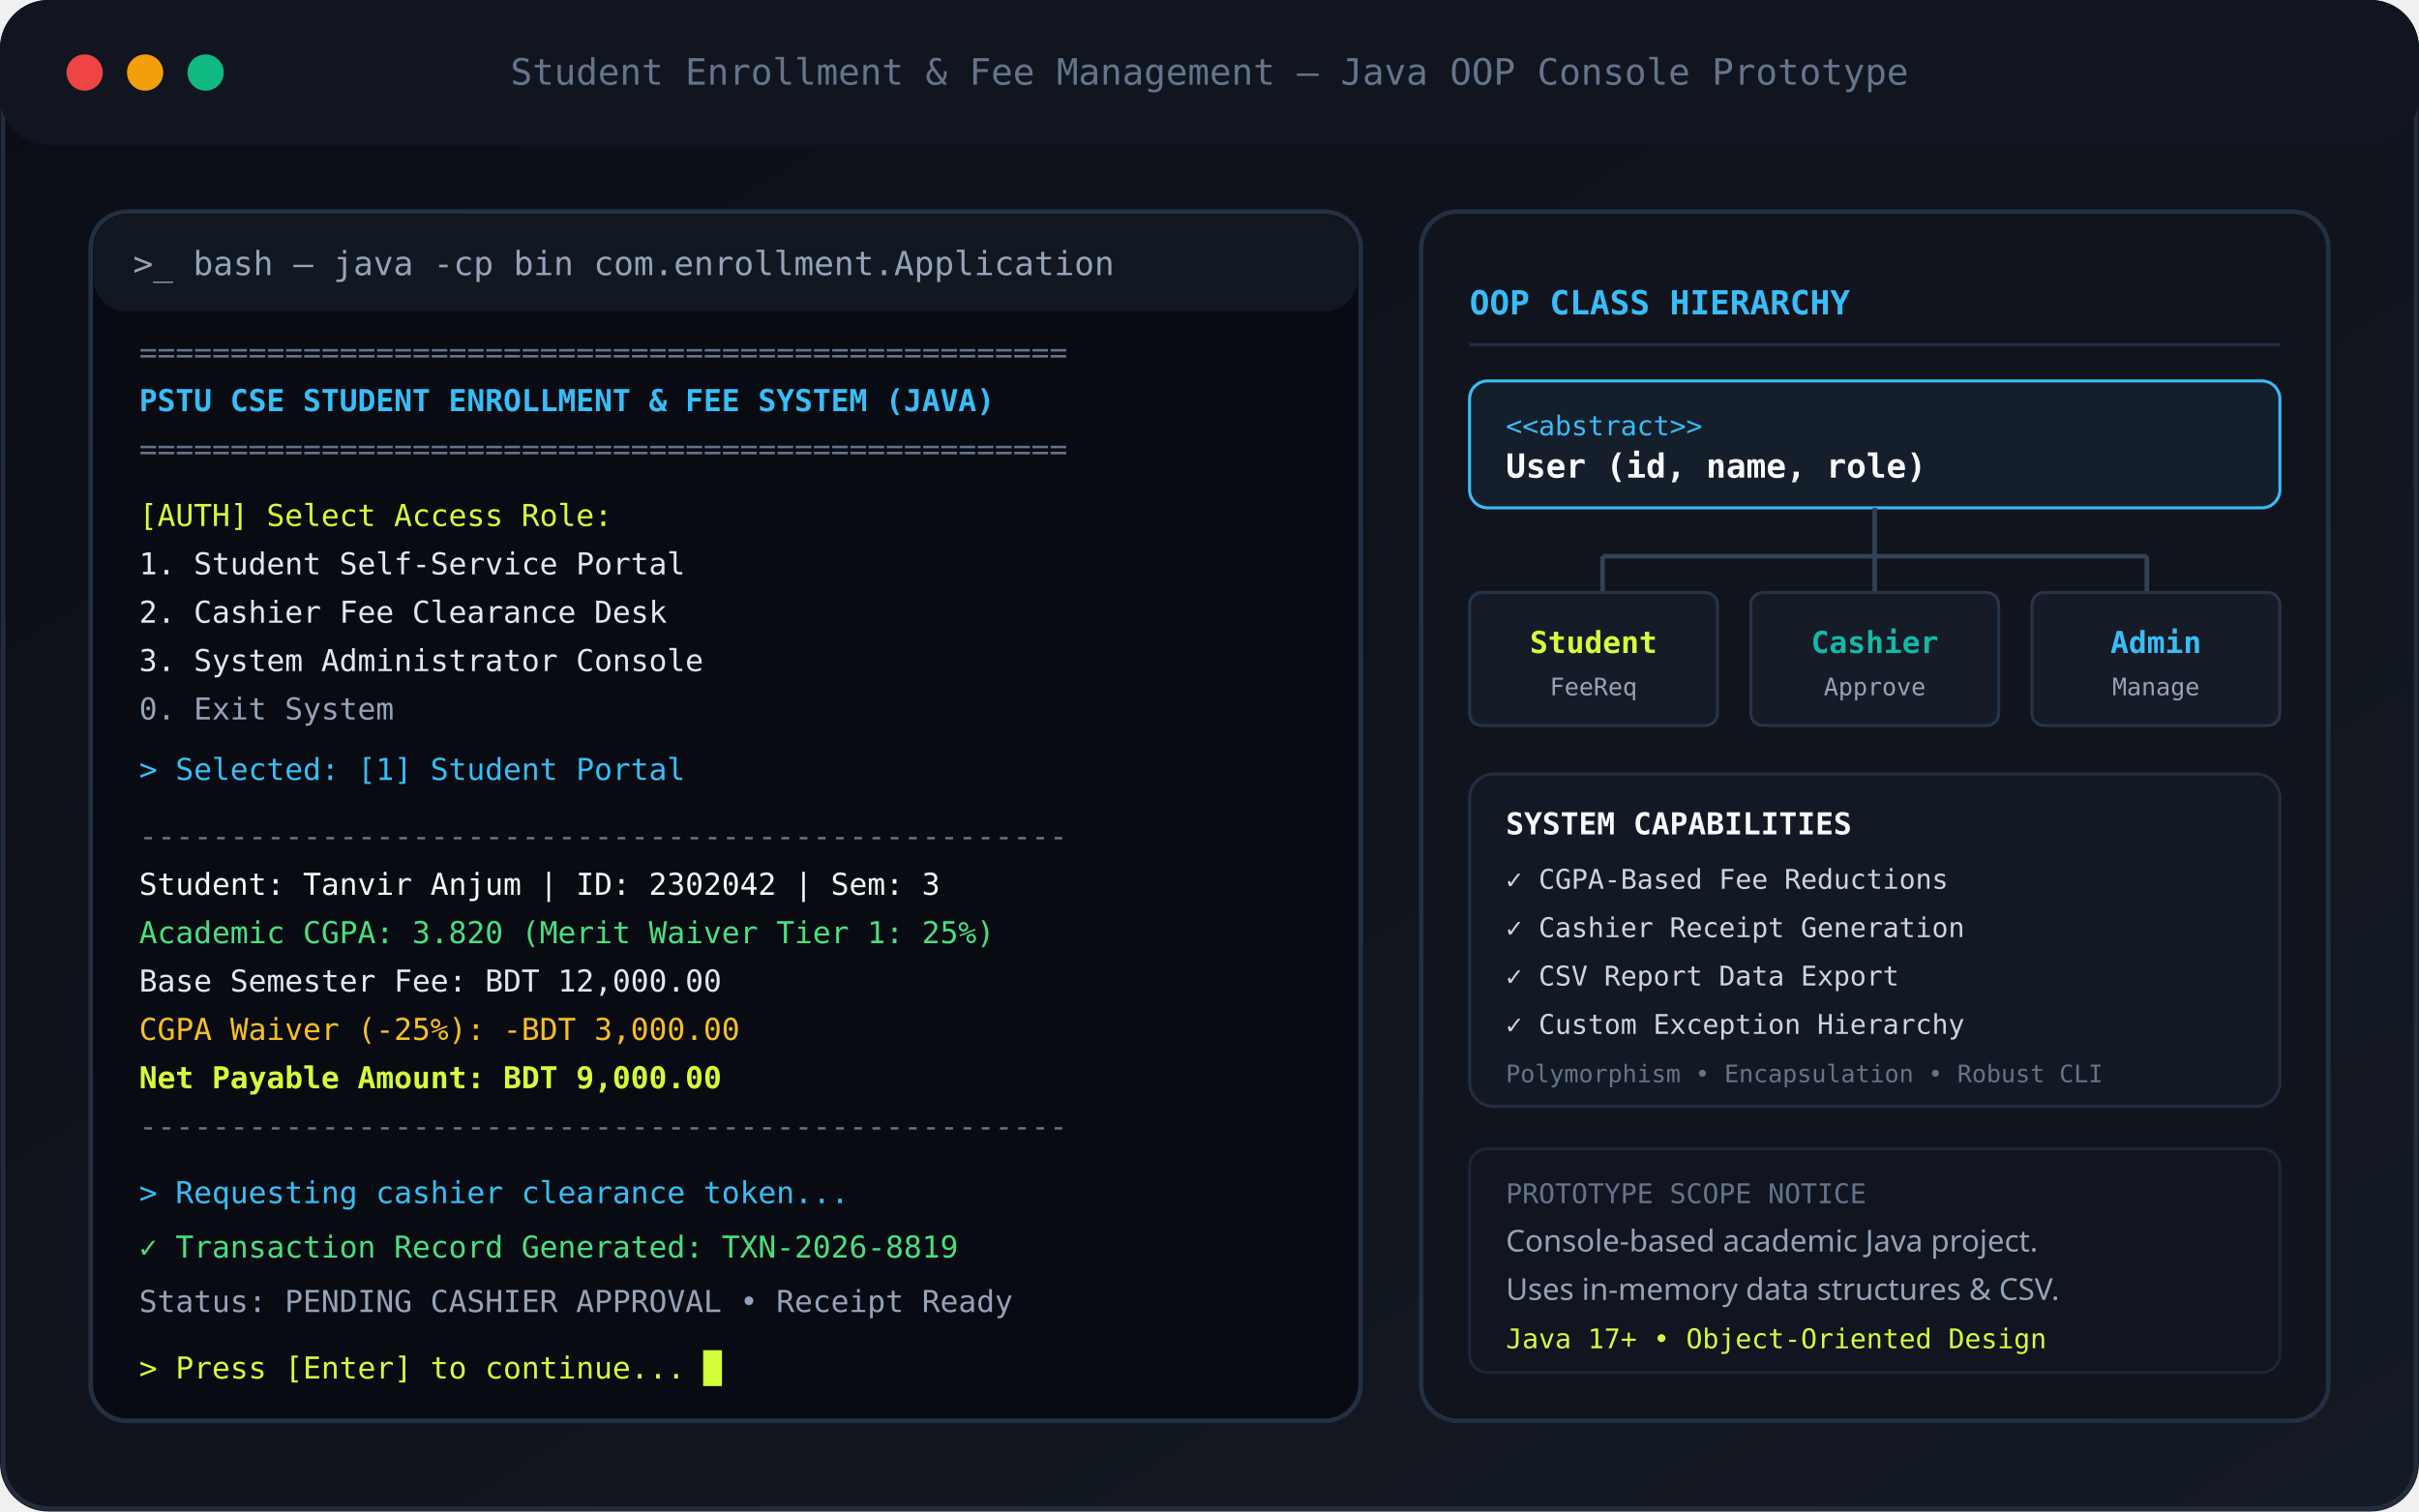
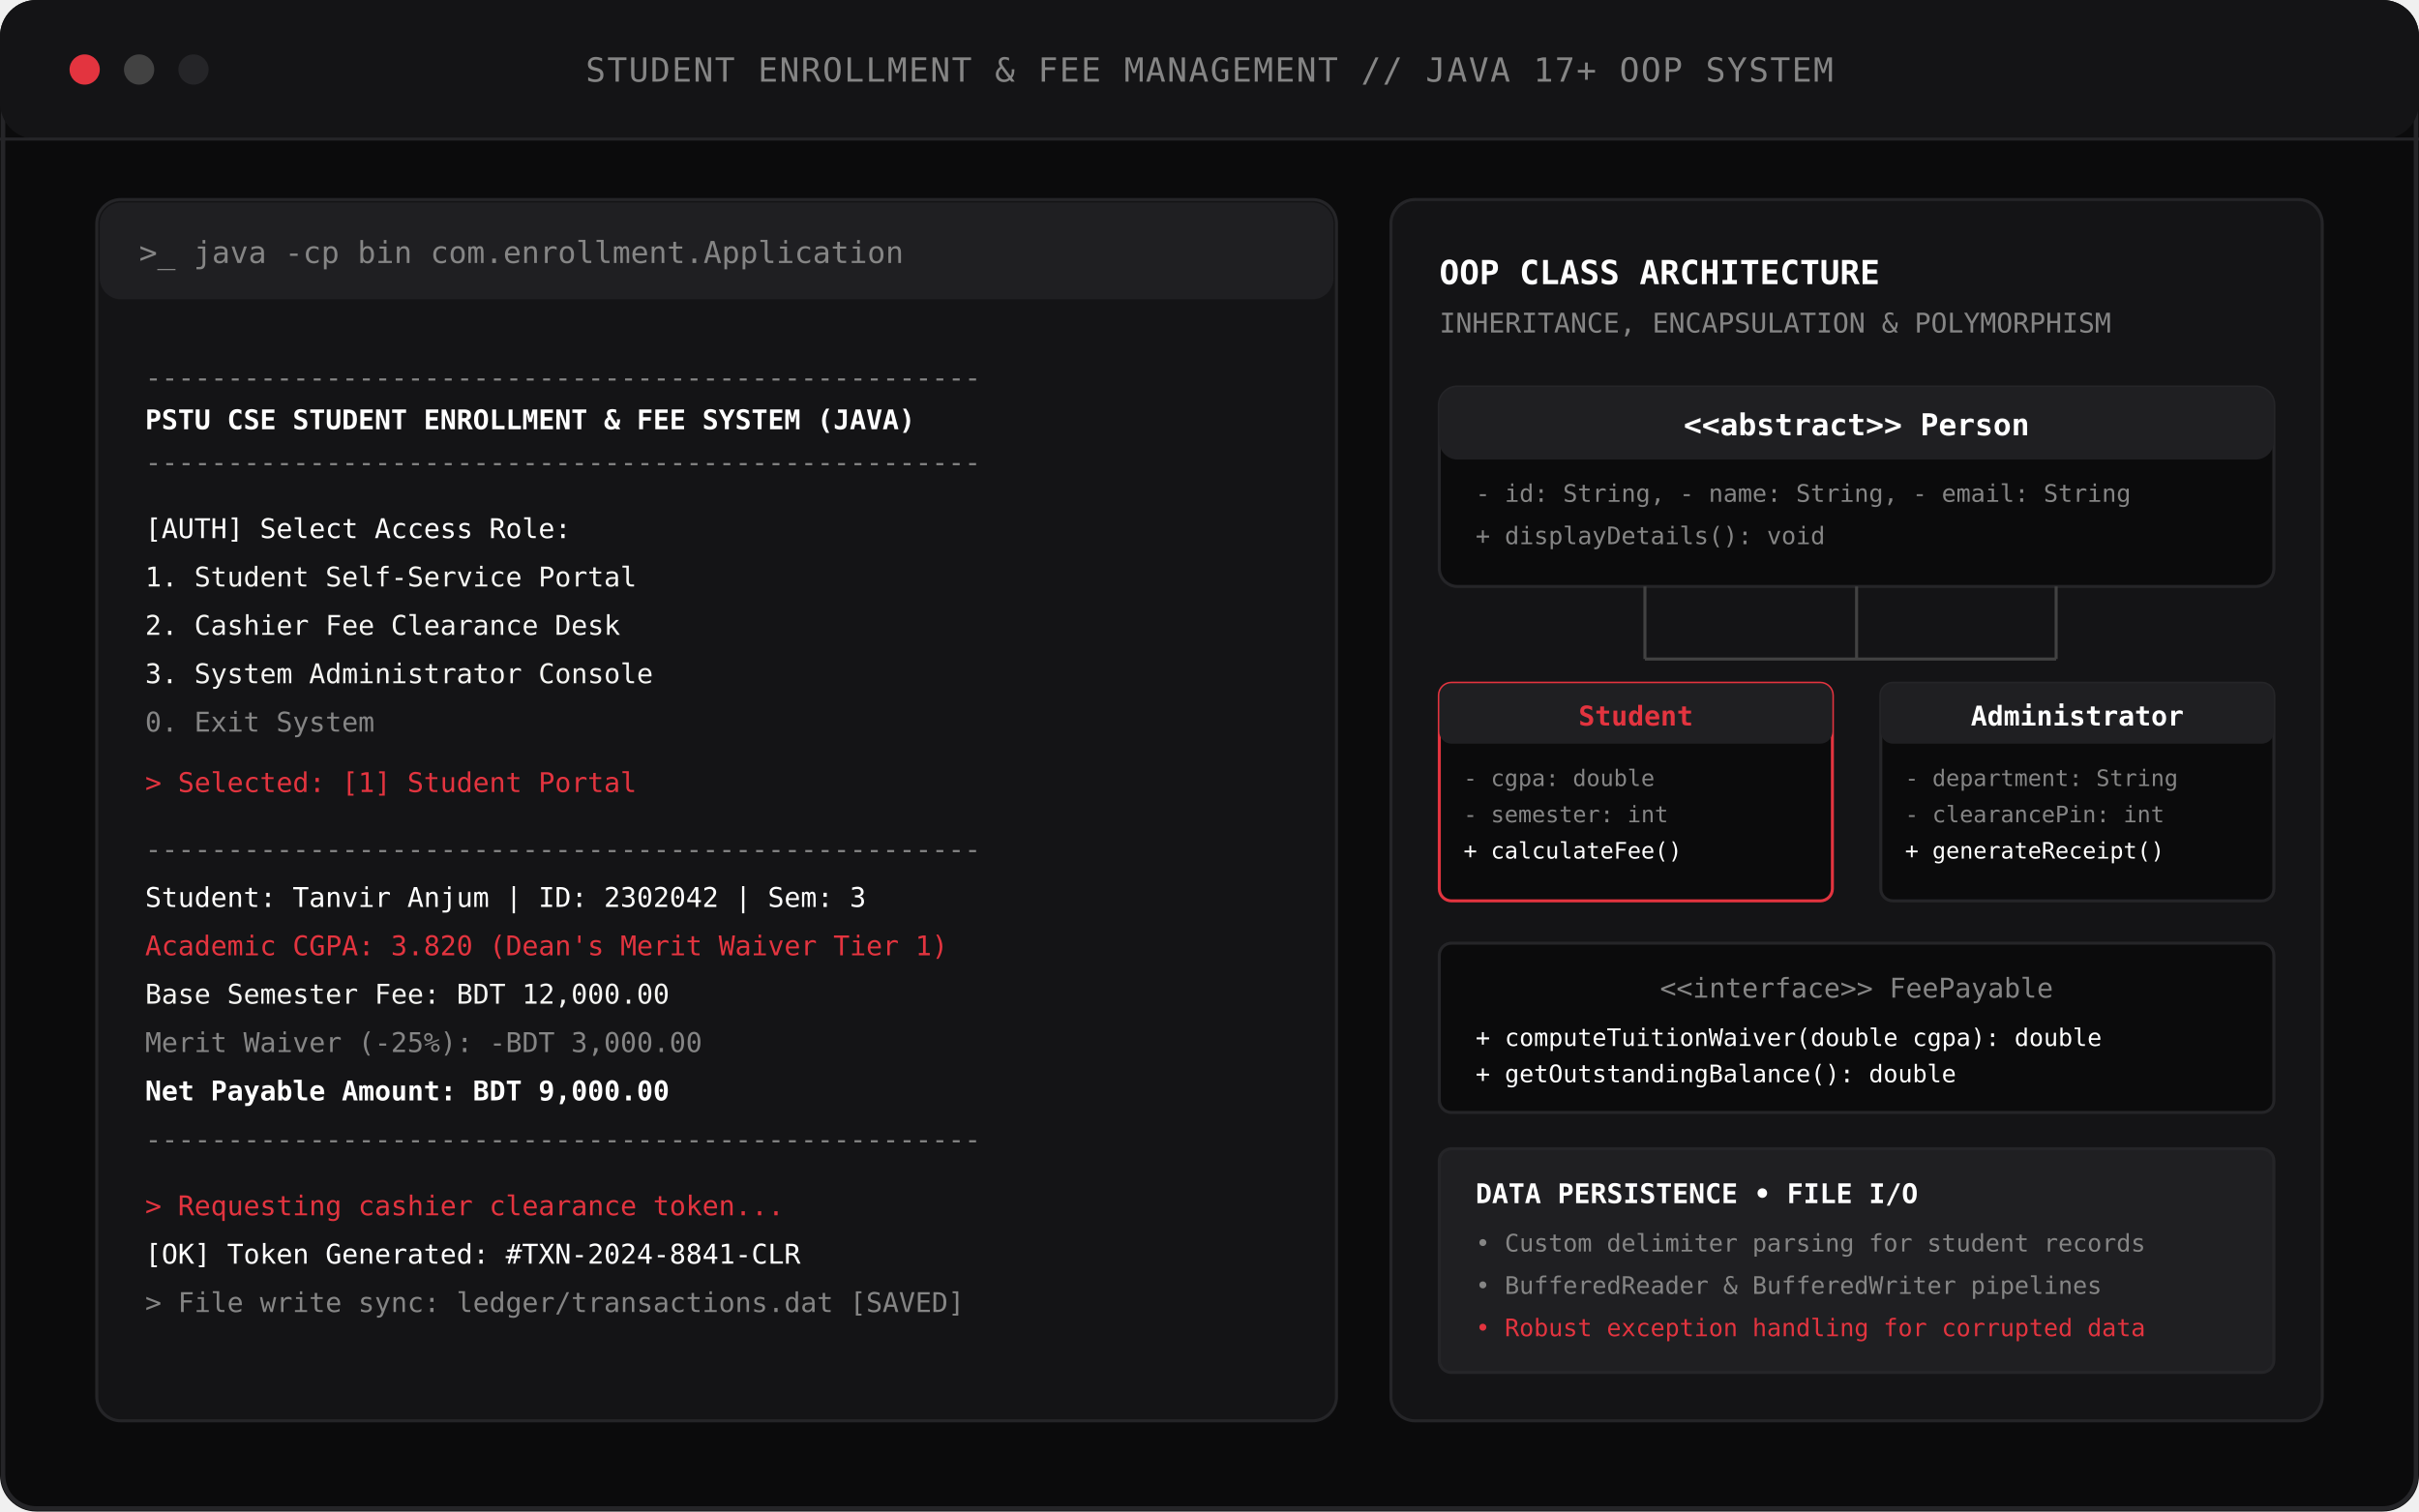
<svg xmlns="http://www.w3.org/2000/svg" viewBox="0 0 800 500" width="100%" height="100%">
-   <defs>
-     <linearGradient id="javaBg" x1="0%" y1="0%" x2="100%" y2="100%">
-       <stop offset="0%" stop-color="#0b0e14" />
-       <stop offset="100%" stop-color="#141a24" />
-     </linearGradient>
-   </defs>
-   <rect width="800" height="500" rx="16" fill="url(#javaBg)" />
-   <rect x="1" y="1" width="798" height="498" rx="15" fill="none" stroke="#222c3d" stroke-width="1.5" />
-   <rect x="0" y="0" width="800" height="48" rx="16" fill="#10151f" />
-   <circle cx="28" cy="24" r="6" fill="#ef4444" />
-   <circle cx="48" cy="24" r="6" fill="#f59e0b" />
-   <circle cx="68" cy="24" r="6" fill="#10b981" />
-   <text x="400" y="28" font-family="'JetBrains Mono', monospace" font-size="12" fill="#64748b" text-anchor="middle">Student Enrollment &amp; Fee Management — Java OOP Console Prototype</text>
-   <g transform="translate(30, 70)">
-     <rect width="420" height="400" rx="12" fill="#080c12" stroke="#223044" stroke-width="1.5" />
-     <rect x="1" y="1" width="418" height="32" rx="11" fill="#121822" />
-     <text x="14" y="21" font-family="'JetBrains Mono', monospace" font-size="11" fill="#94a3b8">&gt;_ bash — java -cp bin com.enrollment.Application</text>
-     <g transform="translate(16, 50)" font-family="'JetBrains Mono', monospace" font-size="10" fill="#cbd5e1">
-       <text y="0" fill="#64748b">===================================================</text>
-       <text y="16" font-weight="bold" fill="#38bdf8">  PSTU CSE STUDENT ENROLLMENT &amp; FEE SYSTEM (JAVA)  </text>
-       <text y="32" fill="#64748b">===================================================</text>
-       <text y="54" fill="#d4ff3a">[AUTH] Select Access Role:</text>
-       <text y="70" fill="#e2e8f0">  1. Student Self-Service Portal</text>
-       <text y="86" fill="#e2e8f0">  2. Cashier Fee Clearance Desk</text>
-       <text y="102" fill="#e2e8f0">  3. System Administrator Console</text>
-       <text y="118" fill="#94a3b8">  0. Exit System</text>
-       <text y="138" fill="#38bdf8">&gt; Selected: [1] Student Portal</text>
-       <text y="160" fill="#64748b">---------------------------------------------------</text>
-       <text y="176" fill="#f8fafc">Student: Tanvir Anjum | ID: 2302042 | Sem: 3</text>
-       <text y="192" fill="#4ade80">Academic CGPA: 3.820 (Merit Waiver Tier 1: 25%)</text>
-       <text y="208" fill="#e2e8f0">Base Semester Fee:   BDT 12,000.00</text>
-       <text y="224" fill="#fbbf24">CGPA Waiver (-25%): -BDT  3,000.00</text>
-       <text y="240" font-weight="bold" fill="#d4ff3a">Net Payable Amount:  BDT  9,000.00</text>
-       <text y="256" fill="#64748b">---------------------------------------------------</text>
-       <text y="278" fill="#38bdf8">&gt; Requesting cashier clearance token...</text>
-       <text y="296" fill="#4ade80">✓ Transaction Record Generated: TXN-2026-8819</text>
-       <text y="314" fill="#94a3b8">Status: PENDING CASHIER APPROVAL • Receipt Ready</text>
-       <text y="336" fill="#d4ff3a">&gt; Press [Enter] to continue... █</text>
+   <rect width="800" height="500" rx="12" fill="#0B0B0C" />
+   <rect x="1" y="1" width="798" height="498" rx="11" fill="none" stroke="#252528" stroke-width="1.5" />
+   <rect x="0" y="0" width="800" height="46" rx="12" fill="#141416" />
+   <line x1="0" y1="46" x2="800" y2="46" stroke="#252528" stroke-width="1" />
+   <circle cx="28" cy="23" r="5" fill="#E3343F" />
+   <circle cx="46" cy="23" r="5" fill="#424242" />
+   <circle cx="64" cy="23" r="5" fill="#252528" />
+   <text x="400" y="27" font-family="'JetBrains Mono', monospace" font-size="11" fill="#858585" text-anchor="middle" letter-spacing="0.5">STUDENT ENROLLMENT &amp; FEE MANAGEMENT // JAVA 17+ OOP SYSTEM</text>
+   <g transform="translate(32, 66)">
+     <rect width="410" height="404" rx="8" fill="#141416" stroke="#252528" stroke-width="1" />
+     <rect x="1" y="1" width="408" height="32" rx="7" fill="#1F1F22" />
+     <text x="14" y="21" font-family="'JetBrains Mono', monospace" font-size="10" fill="#858585">&gt;_ java -cp bin com.enrollment.Application</text>
+     <g transform="translate(16, 48)" font-family="'JetBrains Mono', monospace" font-size="9" fill="#858585">
+       <text y="14" fill="#858585">---------------------------------------------------</text>
+       <text y="28" font-weight="bold" fill="#FFFFFF">  PSTU CSE STUDENT ENROLLMENT &amp; FEE SYSTEM (JAVA)  </text>
+       <text y="42" fill="#858585">---------------------------------------------------</text>
+       <text y="64" fill="#FFFFFF">[AUTH] Select Access Role:</text>
+       <text y="80" fill="#F5F5F2">  1. Student Self-Service Portal</text>
+       <text y="96" fill="#F5F5F2">  2. Cashier Fee Clearance Desk</text>
+       <text y="112" fill="#F5F5F2">  3. System Administrator Console</text>
+       <text y="128" fill="#858585">  0. Exit System</text>
+       <text y="148" fill="#E3343F">&gt; Selected: [1] Student Portal</text>
+       <text y="170" fill="#858585">---------------------------------------------------</text>
+       <text y="186" fill="#FFFFFF">Student: Tanvir Anjum | ID: 2302042 | Sem: 3</text>
+       <text y="202" fill="#E3343F">Academic CGPA: 3.820 (Dean's Merit Waiver Tier 1)</text>
+       <text y="218" fill="#F5F5F2">Base Semester Fee:   BDT 12,000.00</text>
+       <text y="234" fill="#858585">Merit Waiver (-25%): -BDT  3,000.00</text>
+       <text y="250" font-weight="bold" fill="#FFFFFF">Net Payable Amount:  BDT  9,000.00</text>
+       <text y="266" fill="#858585">---------------------------------------------------</text>
+       <text y="288" fill="#E3343F">&gt; Requesting cashier clearance token...</text>
+       <text y="304" fill="#FFFFFF">[OK] Token Generated: #TXN-2024-8841-CLR</text>
+       <text y="320" fill="#858585">&gt; File write sync: ledger/transactions.dat [SAVED]</text>
    </g>
  </g>
-   <g transform="translate(470, 70)">
-     <rect width="300" height="400" rx="12" fill="#0f141d" stroke="#223044" stroke-width="1.5" />
-     <g transform="translate(16, 18)">
-       <text x="0" y="16" font-family="'JetBrains Mono', monospace" font-size="11" font-weight="bold" fill="#38bdf8">OOP CLASS HIERARCHY</text>
-       <line x1="0" y1="26" x2="268" y2="26" stroke="#223044" stroke-width="1" />
+   <g transform="translate(460, 66)">
+     <rect width="308" height="404" rx="8" fill="#141416" stroke="#252528" stroke-width="1" />
+     <text x="16" y="28" font-family="'JetBrains Mono', monospace" font-size="11" font-weight="bold" fill="#FFFFFF">OOP CLASS ARCHITECTURE</text>
+     <text x="16" y="44" font-family="'JetBrains Mono', monospace" font-size="9" fill="#858585">INHERITANCE, ENCAPSULATION &amp; POLYMORPHISM</text>
+     <g transform="translate(16, 62)">
+       <rect width="276" height="66" rx="6" fill="#0B0B0C" stroke="#252528" stroke-width="1" />
+       <rect width="276" height="24" rx="6" fill="#1F1F22" />
+       <text x="138" y="16" font-family="'JetBrains Mono', monospace" font-size="10" font-weight="bold" fill="#FFFFFF" text-anchor="middle">&lt;&lt;abstract&gt;&gt; Person</text>
+       <text x="12" y="38" font-family="'JetBrains Mono', monospace" font-size="8" fill="#858585">- id: String, - name: String, - email: String</text>
+       <text x="12" y="52" font-family="'JetBrains Mono', monospace" font-size="8" fill="#858585">+ displayDetails(): void</text>
    </g>
-     <g transform="translate(16, 56)">
-       <rect width="268" height="42" rx="6" fill="#151e2b" stroke="#38bdf8" stroke-width="1" />
-       <text x="12" y="18" font-family="'JetBrains Mono', monospace" font-size="9" fill="#38bdf8">&lt;&lt;abstract&gt;&gt;</text>
-       <text x="12" y="32" font-family="'JetBrains Mono', monospace" font-size="11" font-weight="bold" fill="#f8fafc">User (id, name, role)</text>
+     <line x1="84" y1="128" x2="84" y2="152" stroke="#424242" stroke-width="1" />
+     <line x1="220" y1="128" x2="220" y2="152" stroke="#424242" stroke-width="1" />
+     <line x1="84" y1="152" x2="220" y2="152" stroke="#424242" stroke-width="1" />
+     <line x1="154" y1="128" x2="154" y2="152" stroke="#424242" stroke-width="1" />
+     <g transform="translate(16, 160)">
+       <rect width="130" height="72" rx="4" fill="#0B0B0C" stroke="#E3343F" stroke-width="1" />
+       <rect width="130" height="20" rx="4" fill="#1F1F22" />
+       <text x="65" y="14" font-family="'JetBrains Mono', monospace" font-size="9" font-weight="bold" fill="#E3343F" text-anchor="middle">Student</text>
+       <text x="8" y="34" font-family="'JetBrains Mono', monospace" font-size="7.5" fill="#858585">- cgpa: double</text>
+       <text x="8" y="46" font-family="'JetBrains Mono', monospace" font-size="7.5" fill="#858585">- semester: int</text>
+       <text x="8" y="58" font-family="'JetBrains Mono', monospace" font-size="7.5" fill="#FFFFFF">+ calculateFee()</text>
    </g>
-     <path d="M 150 98 L 150 114 M 60 114 L 240 114 M 60 114 L 60 126 M 150 114 L 150 126 M 240 114 L 240 126" fill="none" stroke="#334155" stroke-width="1.5" />
-     <g transform="translate(16, 126)">
-       <rect x="0" y="0" width="82" height="44" rx="4" fill="#161c27" stroke="#25354a" stroke-width="1" />
-       <text x="41" y="20" font-family="'JetBrains Mono', monospace" font-size="10" font-weight="bold" fill="#d4ff3a" text-anchor="middle">Student</text>
-       <text x="41" y="34" font-family="'JetBrains Mono', monospace" font-size="8" fill="#94a3b8" text-anchor="middle">FeeReq</text>
-       <rect x="93" y="0" width="82" height="44" rx="4" fill="#161c27" stroke="#25354a" stroke-width="1" />
-       <text x="134" y="20" font-family="'JetBrains Mono', monospace" font-size="10" font-weight="bold" fill="#14b8a6" text-anchor="middle">Cashier</text>
-       <text x="134" y="34" font-family="'JetBrains Mono', monospace" font-size="8" fill="#94a3b8" text-anchor="middle">Approve</text>
-       <rect x="186" y="0" width="82" height="44" rx="4" fill="#161c27" stroke="#25354a" stroke-width="1" />
-       <text x="227" y="20" font-family="'JetBrains Mono', monospace" font-size="10" font-weight="bold" fill="#38bdf8" text-anchor="middle">Admin</text>
-       <text x="227" y="34" font-family="'JetBrains Mono', monospace" font-size="8" fill="#94a3b8" text-anchor="middle">Manage</text>
+     <g transform="translate(162, 160)">
+       <rect width="130" height="72" rx="4" fill="#0B0B0C" stroke="#252528" stroke-width="1" />
+       <rect width="130" height="20" rx="4" fill="#1F1F22" />
+       <text x="65" y="14" font-family="'JetBrains Mono', monospace" font-size="9" font-weight="bold" fill="#FFFFFF" text-anchor="middle">Administrator</text>
+       <text x="8" y="34" font-family="'JetBrains Mono', monospace" font-size="7.5" fill="#858585">- department: String</text>
+       <text x="8" y="46" font-family="'JetBrains Mono', monospace" font-size="7.5" fill="#858585">- clearancePin: int</text>
+       <text x="8" y="58" font-family="'JetBrains Mono', monospace" font-size="7.5" fill="#FFFFFF">+ generateReceipt()</text>
    </g>
-     <g transform="translate(16, 186)">
-       <rect width="268" height="110" rx="8" fill="#131924" stroke="#222e40" stroke-width="1" />
-       <text x="12" y="20" font-family="'JetBrains Mono', monospace" font-size="10" font-weight="bold" fill="#f8fafc">SYSTEM CAPABILITIES</text>
-       <text x="12" y="38" font-family="'JetBrains Mono', monospace" font-size="9" fill="#cbd5e1">✓ CGPA-Based Fee Reductions</text>
-       <text x="12" y="54" font-family="'JetBrains Mono', monospace" font-size="9" fill="#cbd5e1">✓ Cashier Receipt Generation</text>
-       <text x="12" y="70" font-family="'JetBrains Mono', monospace" font-size="9" fill="#cbd5e1">✓ CSV Report Data Export</text>
-       <text x="12" y="86" font-family="'JetBrains Mono', monospace" font-size="9" fill="#cbd5e1">✓ Custom Exception Hierarchy</text>
-       <text x="12" y="102" font-family="'JetBrains Mono', monospace" font-size="8" fill="#64748b">Polymorphism • Encapsulation • Robust CLI</text>
+     <g transform="translate(16, 246)">
+       <rect width="276" height="56" rx="4" fill="#0B0B0C" stroke="#252528" stroke-width="1" />
+       <text x="138" y="18" font-family="'JetBrains Mono', monospace" font-size="9" fill="#858585" text-anchor="middle">&lt;&lt;interface&gt;&gt; FeePayable</text>
+       <text x="12" y="34" font-family="'JetBrains Mono', monospace" font-size="8" fill="#FFFFFF">+ computeTuitionWaiver(double cgpa): double</text>
+       <text x="12" y="46" font-family="'JetBrains Mono', monospace" font-size="8" fill="#FFFFFF">+ getOutstandingBalance(): double</text>
    </g>
-     <g transform="translate(16, 310)">
-       <rect width="268" height="74" rx="6" fill="#10151f" stroke="#1d2636" stroke-width="1" />
-       <text x="12" y="18" font-family="'JetBrains Mono', monospace" font-size="9" fill="#64748b">PROTOTYPE SCOPE NOTICE</text>
-       <text x="12" y="34" font-family="'Plus Jakarta Sans', sans-serif" font-size="10" fill="#94a3b8">Console-based academic Java project.</text>
-       <text x="12" y="50" font-family="'Plus Jakarta Sans', sans-serif" font-size="10" fill="#94a3b8">Uses in-memory data structures &amp; CSV.</text>
-       <text x="12" y="66" font-family="'JetBrains Mono', monospace" font-size="9" fill="#d4ff3a">Java 17+ • Object-Oriented Design</text>
+     <g transform="translate(16, 314)">
+       <rect width="276" height="74" rx="4" fill="#1F1F22" stroke="#252528" stroke-width="1" />
+       <text x="12" y="18" font-family="'JetBrains Mono', monospace" font-size="9" font-weight="bold" fill="#FFFFFF">DATA PERSISTENCE • FILE I/O</text>
+       <text x="12" y="34" font-family="'JetBrains Mono', monospace" font-size="8" fill="#858585">• Custom delimiter parsing for student records</text>
+       <text x="12" y="48" font-family="'JetBrains Mono', monospace" font-size="8" fill="#858585">• BufferedReader &amp; BufferedWriter pipelines</text>
+       <text x="12" y="62" font-family="'JetBrains Mono', monospace" font-size="8" fill="#E3343F">• Robust exception handling for corrupted data</text>
    </g>
  </g>
</svg>
